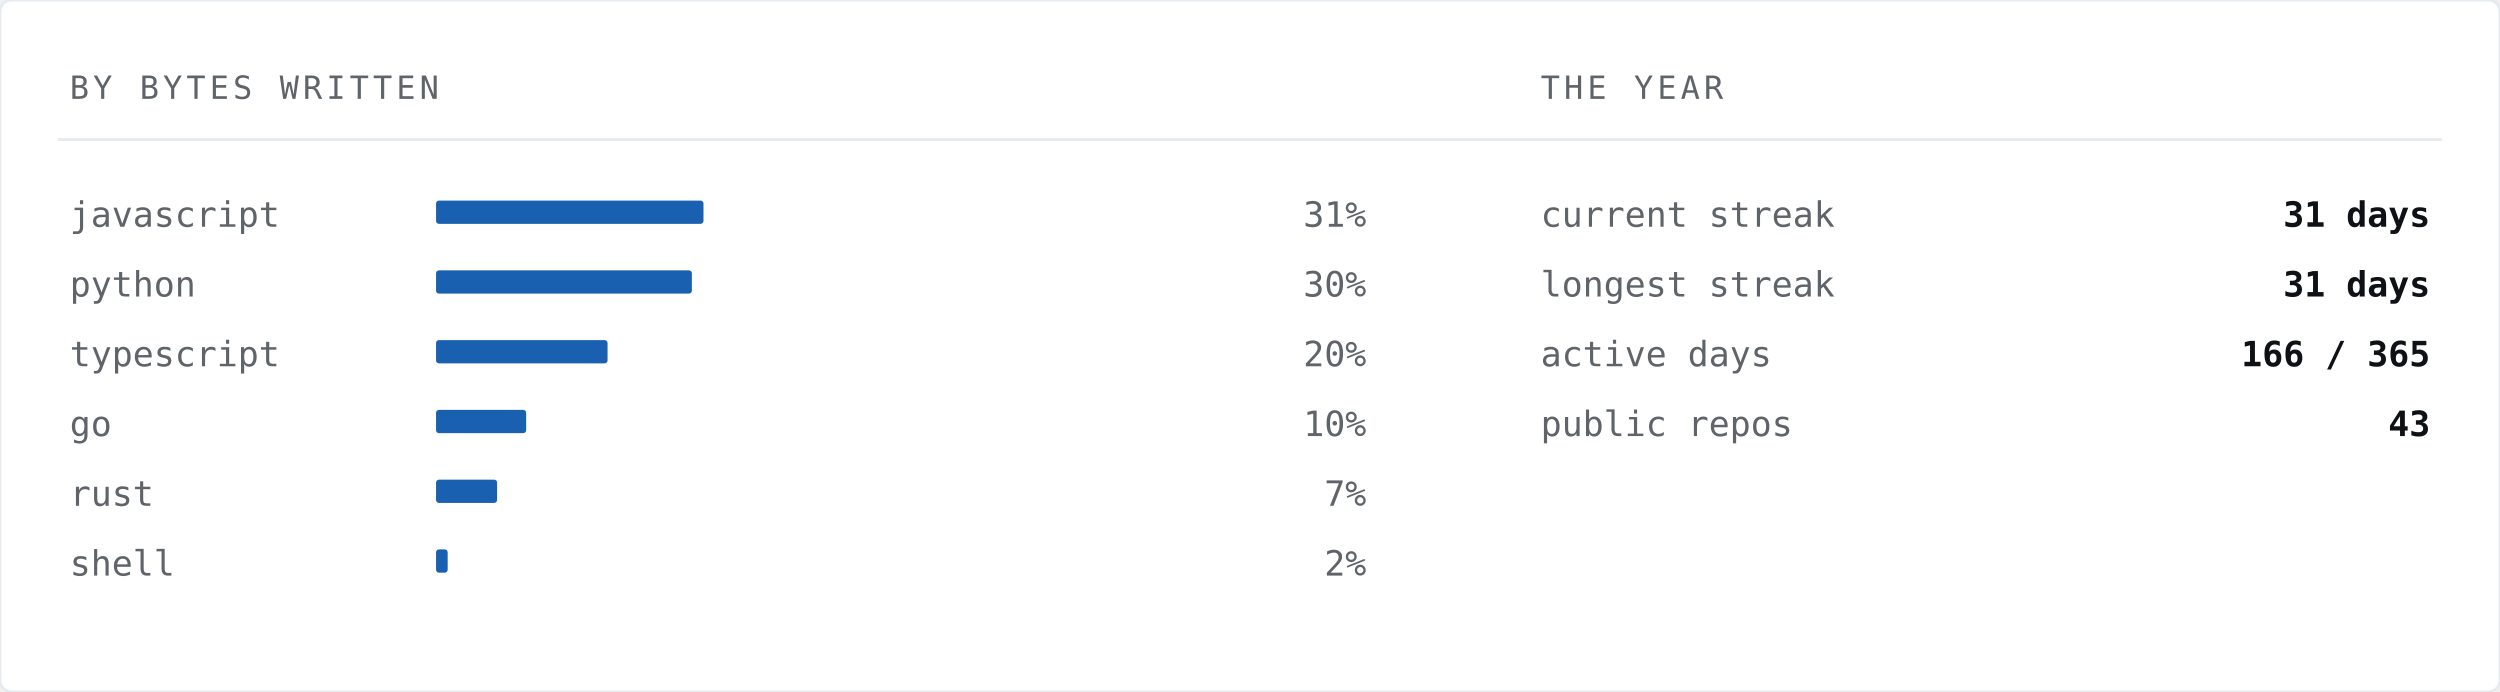
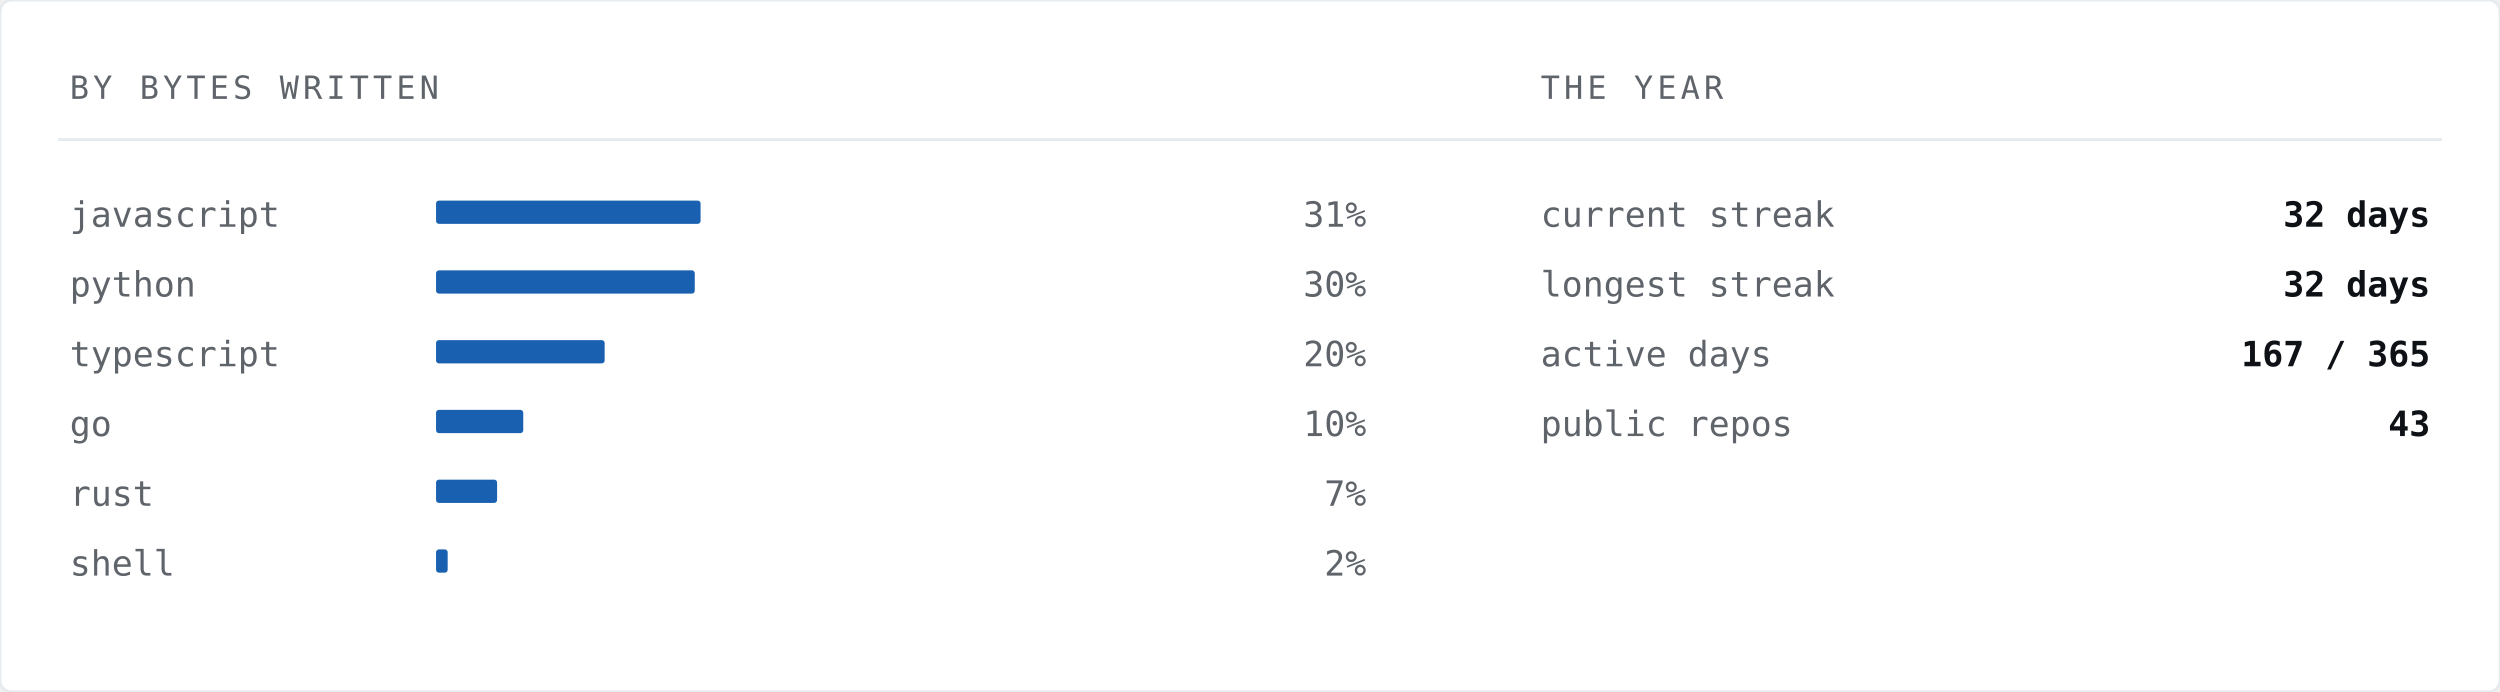
<svg xmlns="http://www.w3.org/2000/svg" width="860" height="238" viewBox="0 0 860 238" role="img" aria-label="Languages by bytes written">
  <rect width="860" height="238" rx="4" fill="#ffffff" stroke="#e6ebf0" stroke-width="1" />
  <text x="24" y="34" font-family="ui-monospace,SFMono-Regular,'SF Mono','JetBrains Mono',Menlo,Consolas,'DejaVu Sans Mono',monospace" font-size="11" letter-spacing="1.4" fill="#5e646a">BY BYTES WRITTEN</text>
  <text x="530" y="34" font-family="ui-monospace,SFMono-Regular,'SF Mono','JetBrains Mono',Menlo,Consolas,'DejaVu Sans Mono',monospace" font-size="11" letter-spacing="1.4" fill="#5e646a">THE YEAR</text>
  <line x1="20" y1="48" x2="840" y2="48" stroke="#e6ebf0" stroke-width="1" />
  <text x="24" y="78" font-family="ui-monospace,SFMono-Regular,'SF Mono','JetBrains Mono',Menlo,Consolas,'DejaVu Sans Mono',monospace" font-size="12" fill="#5e646a">javascript</text>
-   <rect x="150" y="69" width="92" height="8" fill="#004fa7" opacity="0.9" rx="1" />
+   <rect x="150" y="69" width="91" height="8" fill="#004fa7" opacity="0.9" rx="1" />
  <text x="470" y="78" font-family="ui-monospace,SFMono-Regular,'SF Mono','JetBrains Mono',Menlo,Consolas,'DejaVu Sans Mono',monospace" font-size="12" fill="#5e646a" text-anchor="end">31%</text>
  <text x="24" y="102" font-family="ui-monospace,SFMono-Regular,'SF Mono','JetBrains Mono',Menlo,Consolas,'DejaVu Sans Mono',monospace" font-size="12" fill="#5e646a">python</text>
-   <rect x="150" y="93" width="88" height="8" fill="#004fa7" opacity="0.9" rx="1" />
+   <rect x="150" y="93" width="89" height="8" fill="#004fa7" opacity="0.9" rx="1" />
  <text x="470" y="102" font-family="ui-monospace,SFMono-Regular,'SF Mono','JetBrains Mono',Menlo,Consolas,'DejaVu Sans Mono',monospace" font-size="12" fill="#5e646a" text-anchor="end">30%</text>
  <text x="24" y="126" font-family="ui-monospace,SFMono-Regular,'SF Mono','JetBrains Mono',Menlo,Consolas,'DejaVu Sans Mono',monospace" font-size="12" fill="#5e646a">typescript</text>
-   <rect x="150" y="117" width="59" height="8" fill="#004fa7" opacity="0.9" rx="1" />
+   <rect x="150" y="117" width="58" height="8" fill="#004fa7" opacity="0.9" rx="1" />
  <text x="470" y="126" font-family="ui-monospace,SFMono-Regular,'SF Mono','JetBrains Mono',Menlo,Consolas,'DejaVu Sans Mono',monospace" font-size="12" fill="#5e646a" text-anchor="end">20%</text>
  <text x="24" y="150" font-family="ui-monospace,SFMono-Regular,'SF Mono','JetBrains Mono',Menlo,Consolas,'DejaVu Sans Mono',monospace" font-size="12" fill="#5e646a">go</text>
-   <rect x="150" y="141" width="31" height="8" fill="#004fa7" opacity="0.9" rx="1" />
+   <rect x="150" y="141" width="30" height="8" fill="#004fa7" opacity="0.9" rx="1" />
  <text x="470" y="150" font-family="ui-monospace,SFMono-Regular,'SF Mono','JetBrains Mono',Menlo,Consolas,'DejaVu Sans Mono',monospace" font-size="12" fill="#5e646a" text-anchor="end">10%</text>
  <text x="24" y="174" font-family="ui-monospace,SFMono-Regular,'SF Mono','JetBrains Mono',Menlo,Consolas,'DejaVu Sans Mono',monospace" font-size="12" fill="#5e646a">rust</text>
  <rect x="150" y="165" width="21" height="8" fill="#004fa7" opacity="0.9" rx="1" />
  <text x="470" y="174" font-family="ui-monospace,SFMono-Regular,'SF Mono','JetBrains Mono',Menlo,Consolas,'DejaVu Sans Mono',monospace" font-size="12" fill="#5e646a" text-anchor="end">7%</text>
  <text x="24" y="198" font-family="ui-monospace,SFMono-Regular,'SF Mono','JetBrains Mono',Menlo,Consolas,'DejaVu Sans Mono',monospace" font-size="12" fill="#5e646a">shell</text>
  <rect x="150" y="189" width="4" height="8" fill="#004fa7" opacity="0.9" rx="1" />
  <text x="470" y="198" font-family="ui-monospace,SFMono-Regular,'SF Mono','JetBrains Mono',Menlo,Consolas,'DejaVu Sans Mono',monospace" font-size="12" fill="#5e646a" text-anchor="end">2%</text>
  <text x="530" y="78" font-family="ui-monospace,SFMono-Regular,'SF Mono','JetBrains Mono',Menlo,Consolas,'DejaVu Sans Mono',monospace" font-size="12" fill="#5e646a">current streak</text>
-   <text x="836" y="78" font-family="ui-monospace,SFMono-Regular,'SF Mono','JetBrains Mono',Menlo,Consolas,'DejaVu Sans Mono',monospace" font-size="12" font-weight="700" fill="#0e1216" text-anchor="end">31 days</text>
+   <text x="836" y="78" font-family="ui-monospace,SFMono-Regular,'SF Mono','JetBrains Mono',Menlo,Consolas,'DejaVu Sans Mono',monospace" font-size="12" font-weight="700" fill="#0e1216" text-anchor="end">32 days</text>
  <text x="530" y="102" font-family="ui-monospace,SFMono-Regular,'SF Mono','JetBrains Mono',Menlo,Consolas,'DejaVu Sans Mono',monospace" font-size="12" fill="#5e646a">longest streak</text>
-   <text x="836" y="102" font-family="ui-monospace,SFMono-Regular,'SF Mono','JetBrains Mono',Menlo,Consolas,'DejaVu Sans Mono',monospace" font-size="12" font-weight="700" fill="#0e1216" text-anchor="end">31 days</text>
+   <text x="836" y="102" font-family="ui-monospace,SFMono-Regular,'SF Mono','JetBrains Mono',Menlo,Consolas,'DejaVu Sans Mono',monospace" font-size="12" font-weight="700" fill="#0e1216" text-anchor="end">32 days</text>
  <text x="530" y="126" font-family="ui-monospace,SFMono-Regular,'SF Mono','JetBrains Mono',Menlo,Consolas,'DejaVu Sans Mono',monospace" font-size="12" fill="#5e646a">active days</text>
-   <text x="836" y="126" font-family="ui-monospace,SFMono-Regular,'SF Mono','JetBrains Mono',Menlo,Consolas,'DejaVu Sans Mono',monospace" font-size="12" font-weight="700" fill="#0e1216" text-anchor="end">166 / 365</text>
+   <text x="836" y="126" font-family="ui-monospace,SFMono-Regular,'SF Mono','JetBrains Mono',Menlo,Consolas,'DejaVu Sans Mono',monospace" font-size="12" font-weight="700" fill="#0e1216" text-anchor="end">167 / 365</text>
  <text x="530" y="150" font-family="ui-monospace,SFMono-Regular,'SF Mono','JetBrains Mono',Menlo,Consolas,'DejaVu Sans Mono',monospace" font-size="12" fill="#5e646a">public repos</text>
  <text x="836" y="150" font-family="ui-monospace,SFMono-Regular,'SF Mono','JetBrains Mono',Menlo,Consolas,'DejaVu Sans Mono',monospace" font-size="12" font-weight="700" fill="#0e1216" text-anchor="end">43</text>
</svg>
